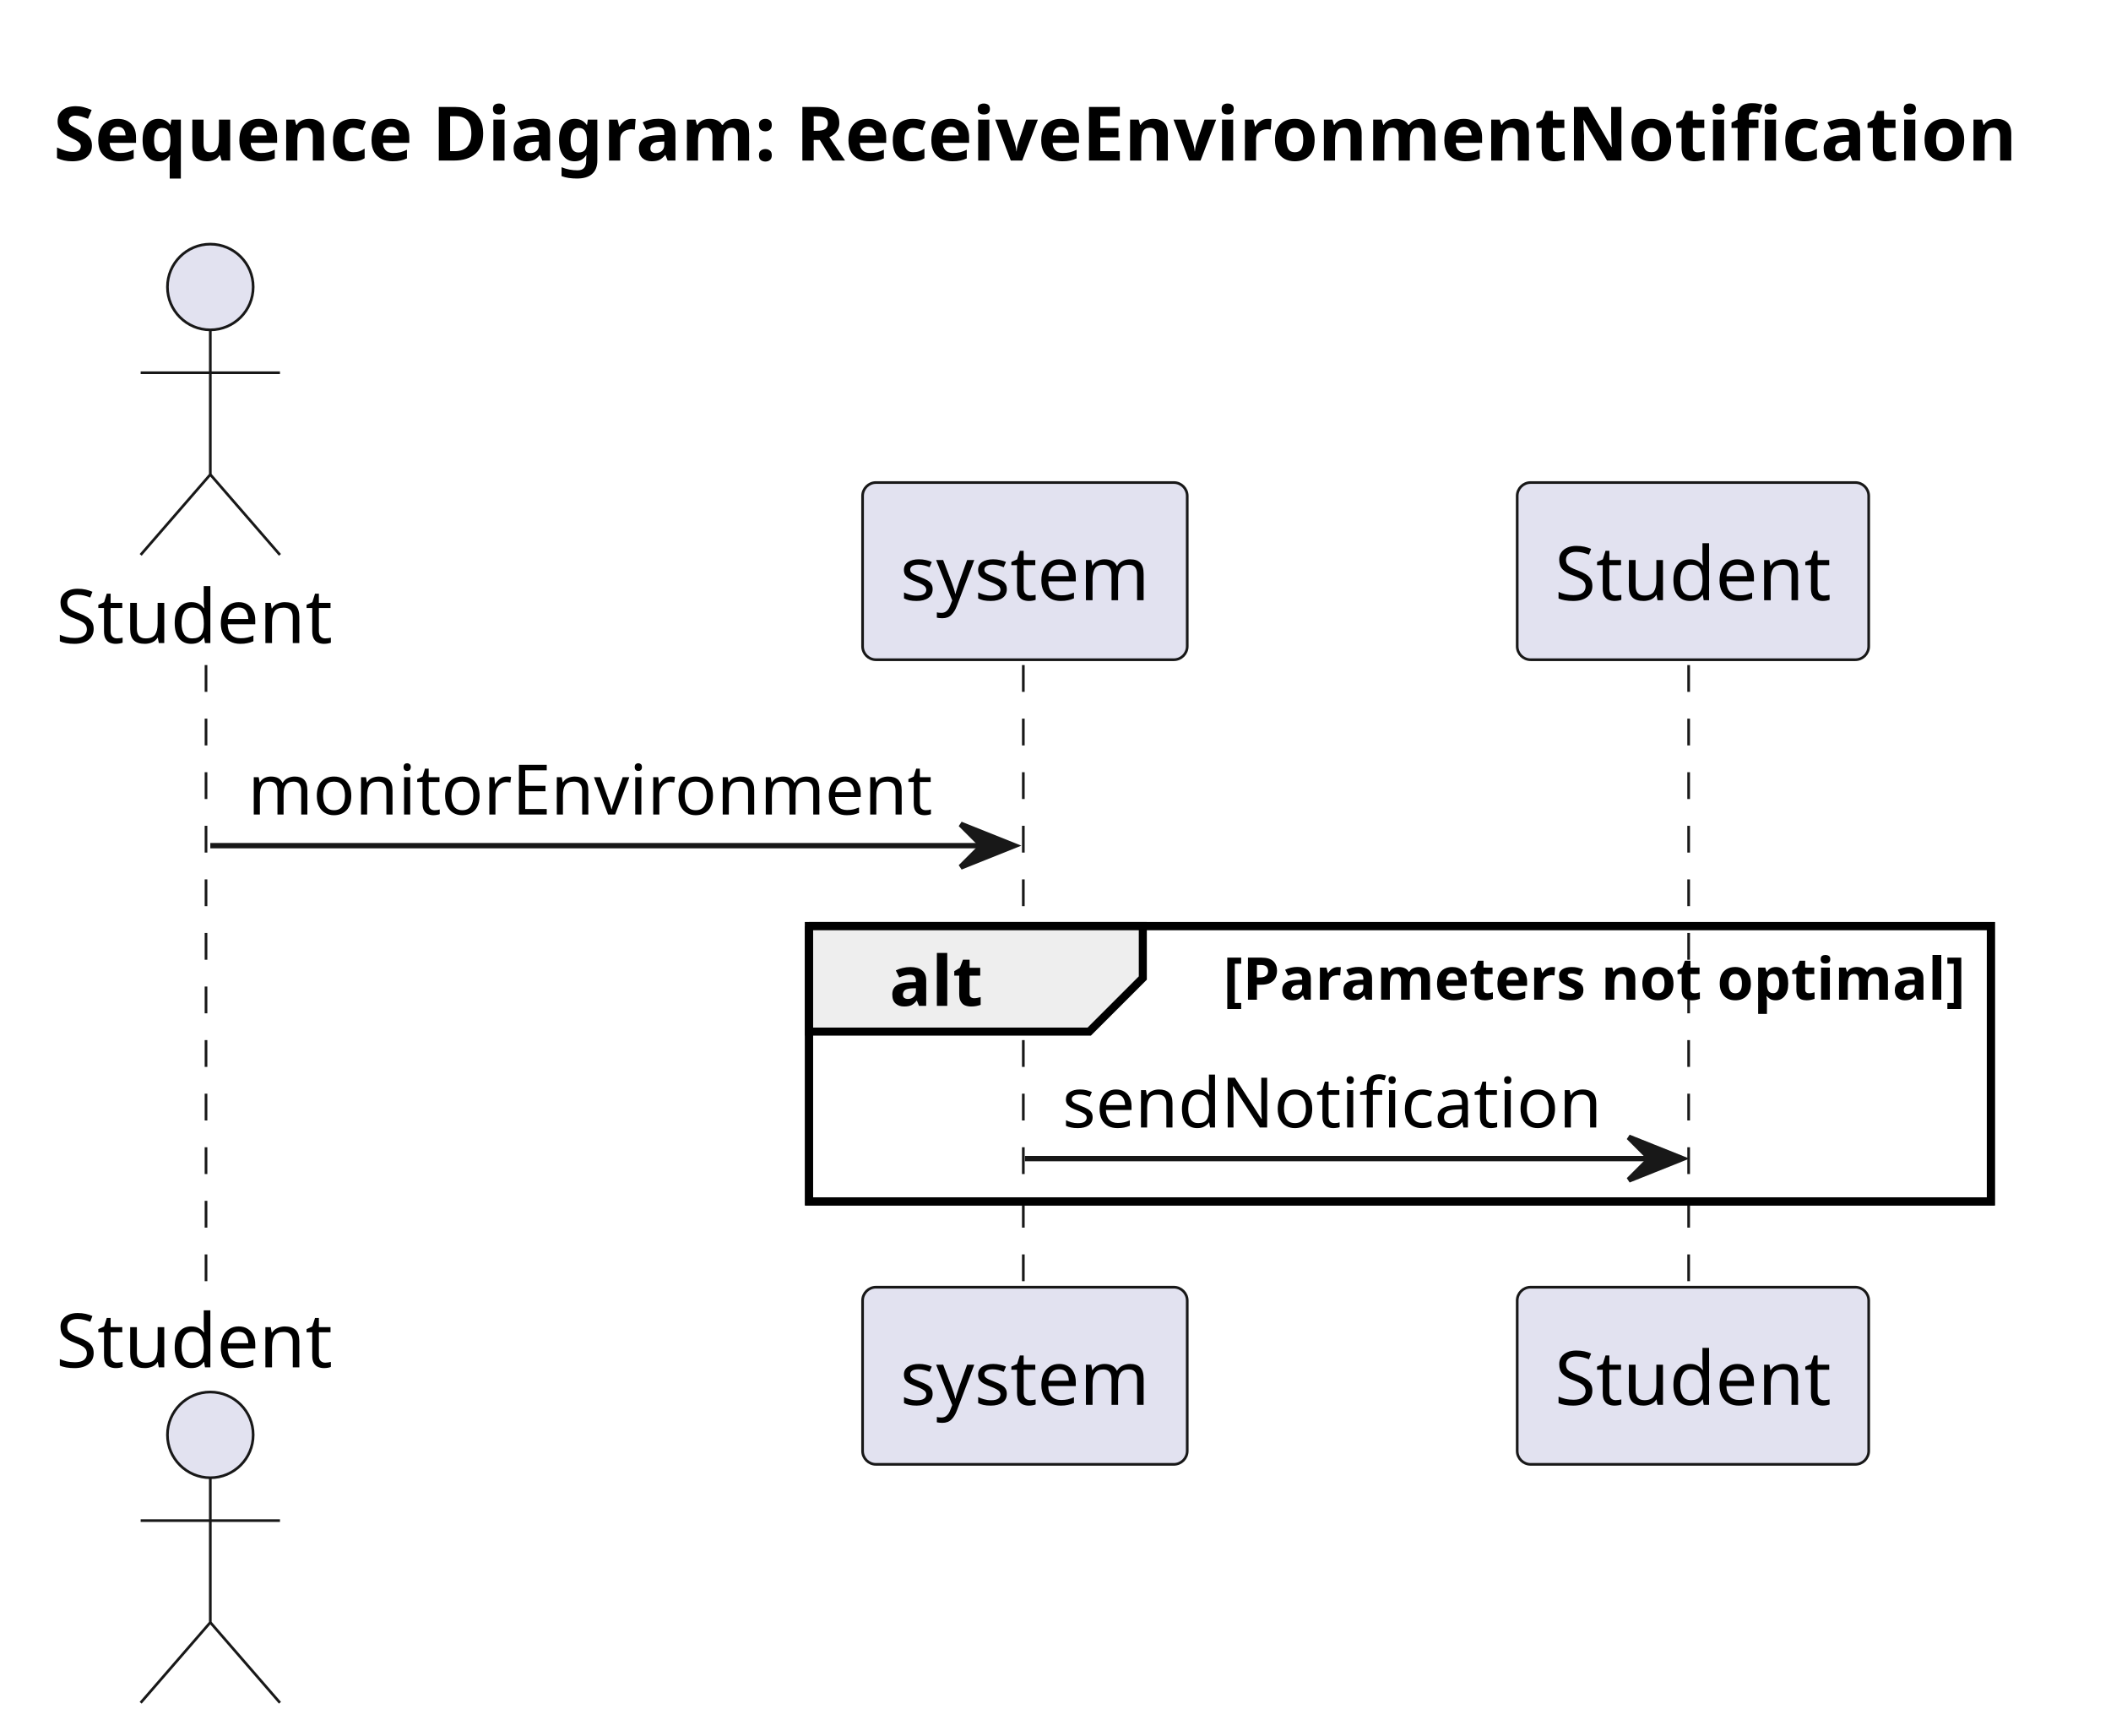
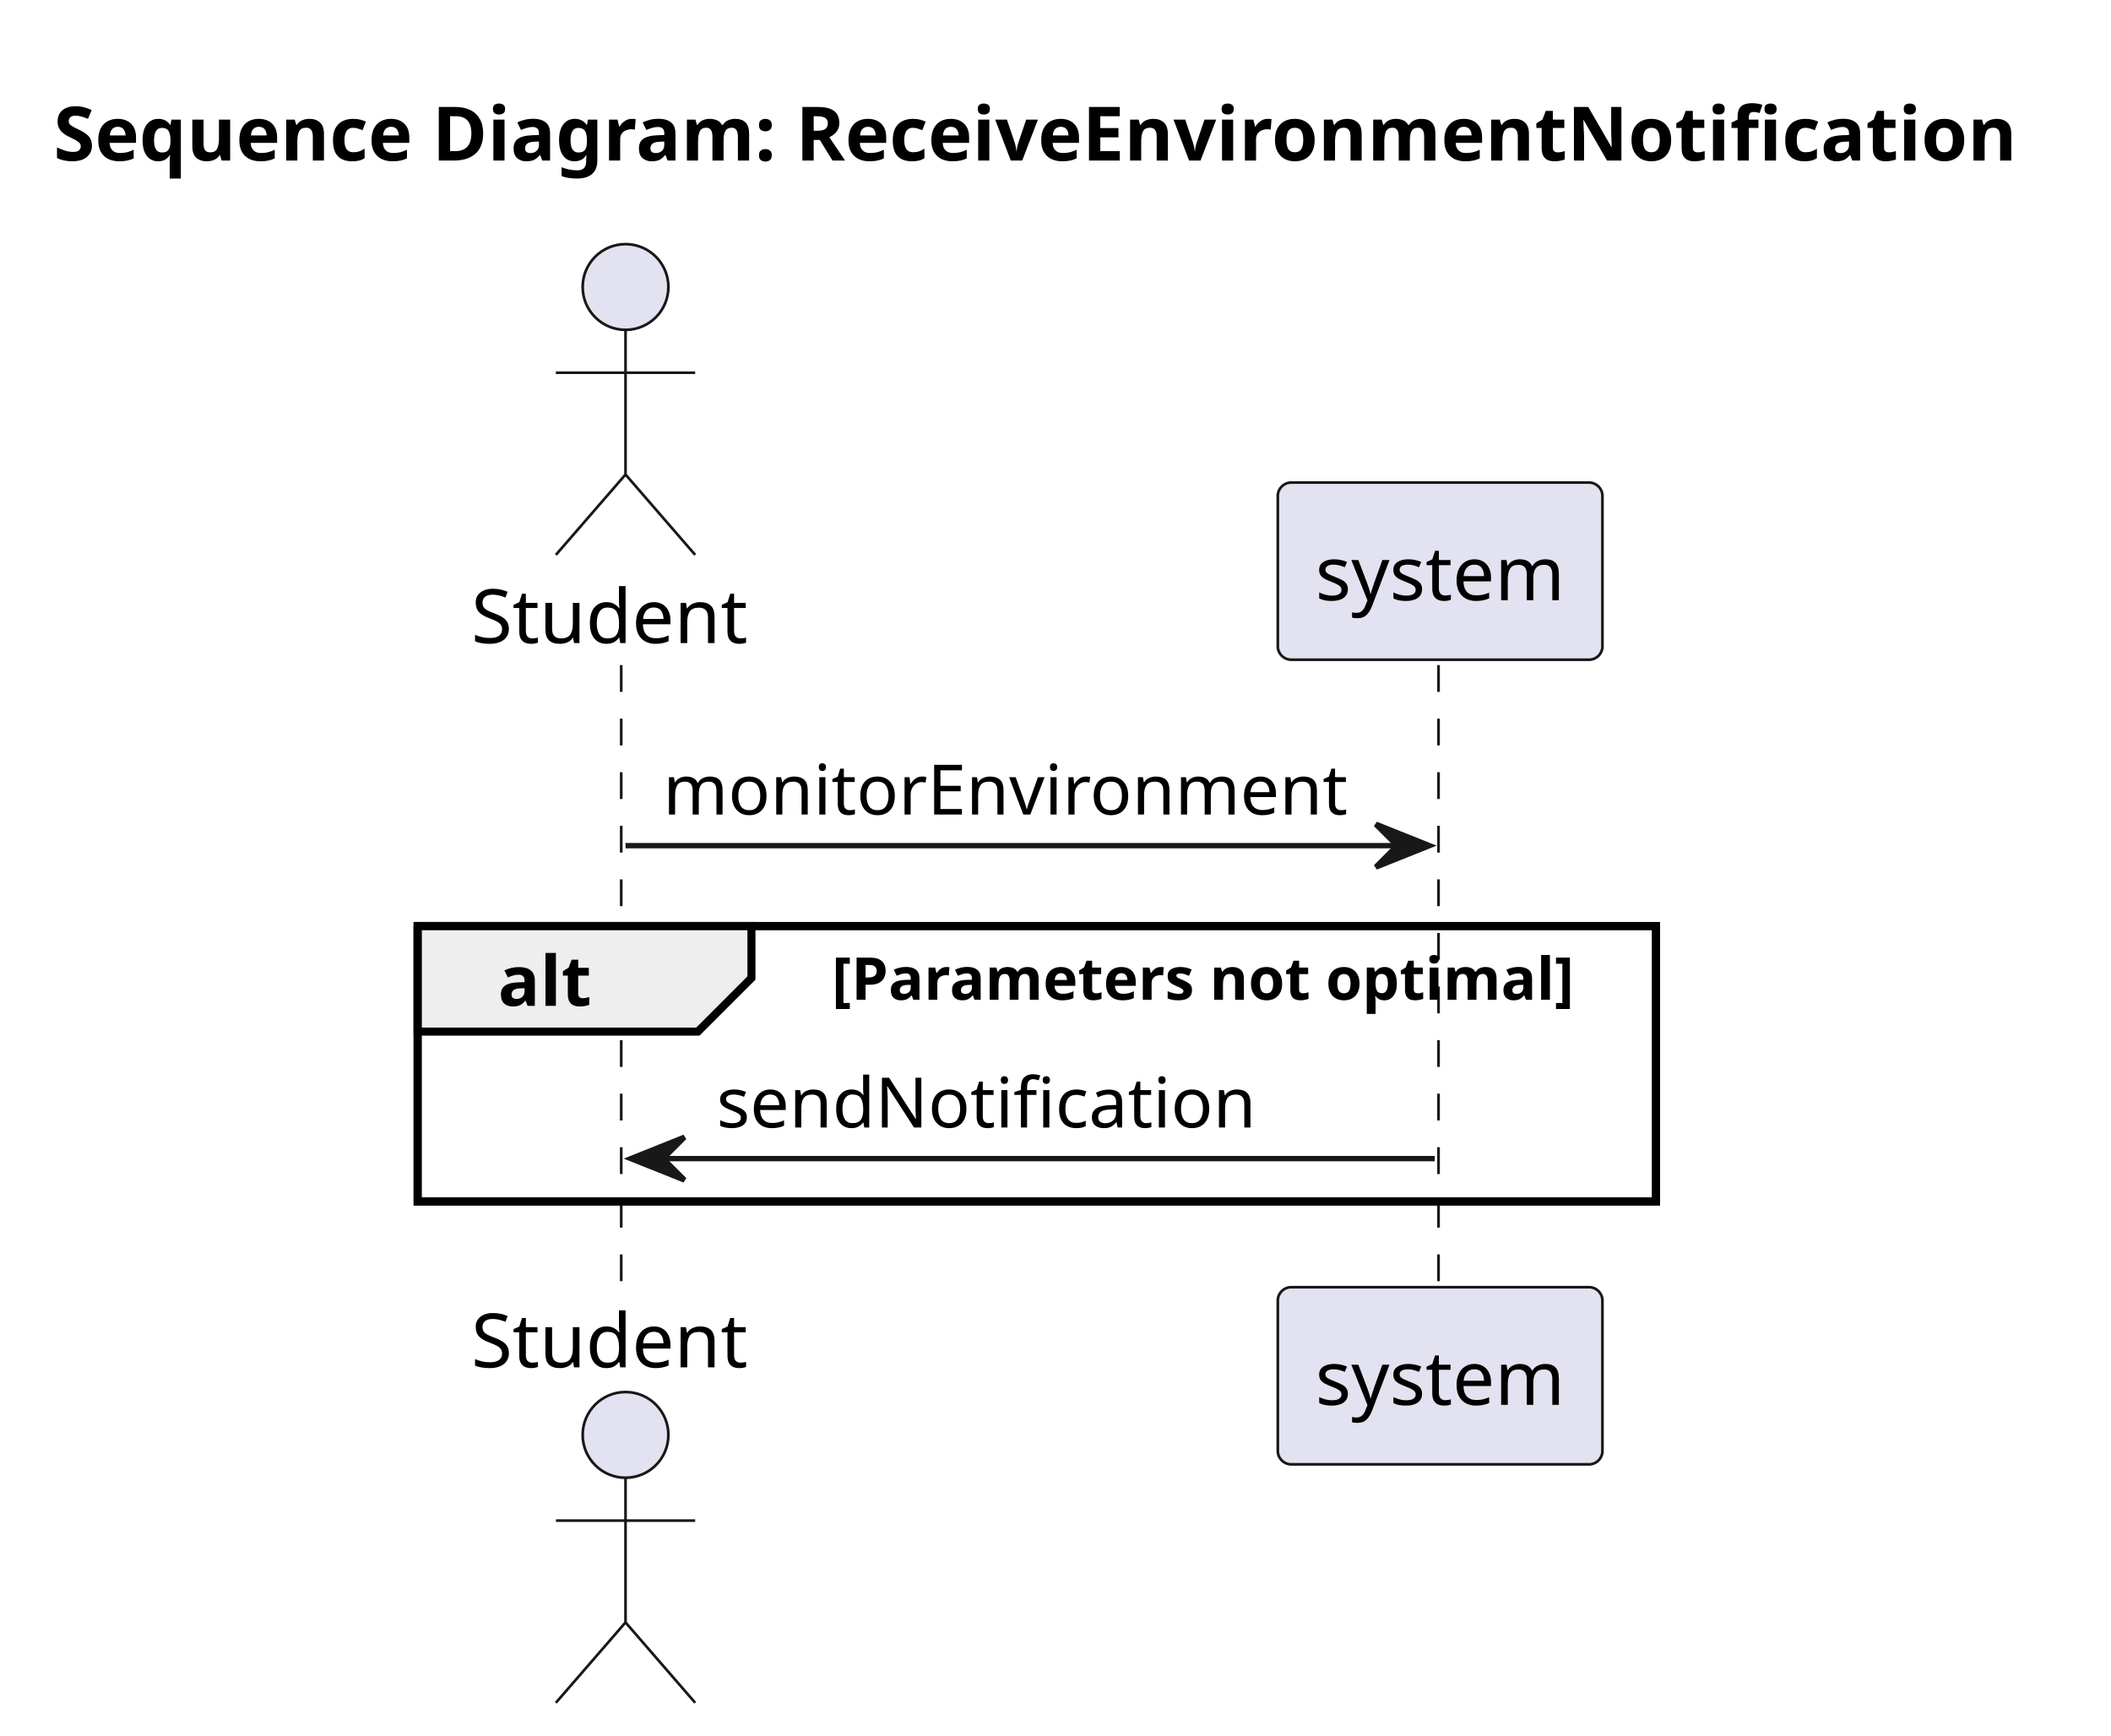
<svg xmlns="http://www.w3.org/2000/svg" contentStyleType="text/css" data-diagram-type="SEQUENCE" height="324px" preserveAspectRatio="none" style="width:394px;height:324px;background:#FFFFFF;" version="1.1" viewBox="0 0 394 324" width="394px" zoomAndPan="magnify">
  <defs />
  <g>
    <text fill="#000000" font-family="sans-serif" font-size="14" font-weight="bold" lengthAdjust="spacing" textLength="366.029" x="10" y="29.966">Sequence Diagram: ReceiveEnvironmentNotification</text>
-     <rect fill="none" height="51.412" style="stroke:#000000;stroke-width:1.5;" width="220.583" x="150.994" y="172.842" />
+     <rect fill="none" height="51.412" style="stroke:#000000;stroke-width:1.5;" width="231.135" x="77.947" y="172.842" />
    <g class="participant-lifeline" data-entity-uid="part1" data-qualified-name="Actor" id="part1-lifeline">
      <g>
-         <rect fill="#000000" fill-opacity="0" height="117.118" width="8" x="35.253" y="124.136" />
-         <line style="stroke:#181818;stroke-width:0.5;stroke-dasharray:5,5;" x1="38.451" x2="38.451" y1="124.136" y2="241.254" />
+         <rect fill="#000000" fill-opacity="0" height="117.118" width="8" x="112.749" y="124.136" />
+         <line style="stroke:#181818;stroke-width:0.5;stroke-dasharray:5,5;" x1="115.947" x2="115.947" y1="124.136" y2="241.254" />
      </g>
    </g>
    <g class="participant-lifeline" data-entity-uid="part2" data-qualified-name="System" id="part2-lifeline">
      <g>
-         <rect fill="#000000" fill-opacity="0" height="117.118" width="8" x="187.29" y="124.136" />
-         <line style="stroke:#181818;stroke-width:0.5;stroke-dasharray:5,5;" x1="190.994" x2="190.994" y1="124.136" y2="241.254" />
-       </g>
-     </g>
-     <g class="participant-lifeline" data-entity-uid="part3" data-qualified-name="Student" id="part3-lifeline">
-       <g>
-         <rect fill="#000000" fill-opacity="0" height="117.118" width="8" x="311.975" y="124.136" />
-         <line style="stroke:#181818;stroke-width:0.5;stroke-dasharray:5,5;" x1="315.173" x2="315.173" y1="124.136" y2="241.254" />
+         <rect fill="#000000" fill-opacity="0" height="117.118" width="8" x="264.786" y="124.136" />
+         <line style="stroke:#181818;stroke-width:0.5;stroke-dasharray:5,5;" x1="268.49" x2="268.49" y1="124.136" y2="241.254" />
      </g>
    </g>
    <g class="participant participant-head" data-entity-uid="part1" data-qualified-name="Actor" id="part1-head">
-       <text fill="#000000" font-family="sans-serif" font-size="14" lengthAdjust="spacing" textLength="51.604" x="10.451" y="120.034">Student</text>
-       <ellipse cx="39.253" cy="53.568" fill="#E2E2F0" rx="8" ry="8" style="stroke:#181818;stroke-width:0.5;" />
-       <path d="M39.253,61.568 L39.253,88.568 M26.253,69.568 L52.253,69.568 M39.253,88.568 L26.253,103.568 M39.253,88.568 L52.253,103.568" fill="none" style="stroke:#181818;stroke-width:0.5;" />
+       <text fill="#000000" font-family="sans-serif" font-size="14" lengthAdjust="spacing" textLength="51.604" x="87.947" y="120.034">Student</text>
+       <ellipse cx="116.749" cy="53.568" fill="#E2E2F0" rx="8" ry="8" style="stroke:#181818;stroke-width:0.5;" />
+       <path d="M116.749,61.568 L116.749,88.568 M103.749,69.568 L129.749,69.568 M116.749,88.568 L103.749,103.568 M116.749,88.568 L129.749,103.568" fill="none" style="stroke:#181818;stroke-width:0.5;" />
    </g>
    <g class="participant participant-tail" data-entity-uid="part1" data-qualified-name="Actor" id="part1-tail">
-       <text fill="#000000" font-family="sans-serif" font-size="14" lengthAdjust="spacing" textLength="51.604" x="10.451" y="255.22">Student</text>
-       <ellipse cx="39.253" cy="267.822" fill="#E2E2F0" rx="8" ry="8" style="stroke:#181818;stroke-width:0.5;" />
-       <path d="M39.253,275.822 L39.253,302.822 M26.253,283.822 L52.253,283.822 M39.253,302.822 L26.253,317.822 M39.253,302.822 L52.253,317.822" fill="none" style="stroke:#181818;stroke-width:0.5;" />
+       <text fill="#000000" font-family="sans-serif" font-size="14" lengthAdjust="spacing" textLength="51.604" x="87.947" y="255.22">Student</text>
+       <ellipse cx="116.749" cy="267.822" fill="#E2E2F0" rx="8" ry="8" style="stroke:#181818;stroke-width:0.5;" />
+       <path d="M116.749,275.822 L116.749,302.822 M103.749,283.822 L129.749,283.822 M116.749,302.822 L103.749,317.822 M116.749,302.822 L129.749,317.822" fill="none" style="stroke:#181818;stroke-width:0.5;" />
    </g>
    <g class="participant participant-head" data-entity-uid="part2" data-qualified-name="System" id="part2-head">
-       <rect fill="#E2E2F0" height="33.068" rx="2.5" ry="2.5" style="stroke:#181818;stroke-width:0.5;" width="60.592" x="160.994" y="90.068" />
-       <text fill="#000000" font-family="sans-serif" font-size="14" lengthAdjust="spacing" textLength="46.592" x="167.994" y="112.034">system</text>
+       <rect fill="#E2E2F0" height="33.068" rx="2.5" ry="2.5" style="stroke:#181818;stroke-width:0.5;" width="60.592" x="238.49" y="90.068" />
+       <text fill="#000000" font-family="sans-serif" font-size="14" lengthAdjust="spacing" textLength="46.592" x="245.49" y="112.034">system</text>
    </g>
    <g class="participant participant-tail" data-entity-uid="part2" data-qualified-name="System" id="part2-tail">
-       <rect fill="#E2E2F0" height="33.068" rx="2.5" ry="2.5" style="stroke:#181818;stroke-width:0.5;" width="60.592" x="160.994" y="240.254" />
-       <text fill="#000000" font-family="sans-serif" font-size="14" lengthAdjust="spacing" textLength="46.592" x="167.994" y="262.22">system</text>
-     </g>
-     <g class="participant participant-head" data-entity-uid="part3" data-qualified-name="Student" id="part3-head">
-       <rect fill="#E2E2F0" height="33.068" rx="2.5" ry="2.5" style="stroke:#181818;stroke-width:0.5;" width="65.604" x="283.173" y="90.068" />
-       <text fill="#000000" font-family="sans-serif" font-size="14" lengthAdjust="spacing" textLength="51.604" x="290.173" y="112.034">Student</text>
-     </g>
-     <g class="participant participant-tail" data-entity-uid="part3" data-qualified-name="Student" id="part3-tail">
-       <rect fill="#E2E2F0" height="33.068" rx="2.5" ry="2.5" style="stroke:#181818;stroke-width:0.5;" width="65.604" x="283.173" y="240.254" />
-       <text fill="#000000" font-family="sans-serif" font-size="14" lengthAdjust="spacing" textLength="51.604" x="290.173" y="262.22">Student</text>
+       <rect fill="#E2E2F0" height="33.068" rx="2.5" ry="2.5" style="stroke:#181818;stroke-width:0.5;" width="60.592" x="238.49" y="240.254" />
+       <text fill="#000000" font-family="sans-serif" font-size="14" lengthAdjust="spacing" textLength="46.592" x="245.49" y="262.22">system</text>
    </g>
    <g class="message" data-entity-1="part1" data-entity-2="part2" id="msg1">
-       <polygon fill="#181818" points="179.29,153.842,189.29,157.842,179.29,161.842,183.29,157.842" style="stroke:#181818;stroke-width:1;" />
-       <line style="stroke:#181818;stroke-width:1;" x1="39.253" x2="185.29" y1="157.842" y2="157.842" />
-       <text fill="#000000" font-family="sans-serif" font-size="13" lengthAdjust="spacing" textLength="128.037" x="46.253" y="152.033">monitorEnvironment</text>
+       <polygon fill="#181818" points="256.786,153.842,266.786,157.842,256.786,161.842,260.786,157.842" style="stroke:#181818;stroke-width:1;" />
+       <line style="stroke:#181818;stroke-width:1;" x1="116.749" x2="262.786" y1="157.842" y2="157.842" />
+       <text fill="#000000" font-family="sans-serif" font-size="13" lengthAdjust="spacing" textLength="128.037" x="123.749" y="152.033">monitorEnvironment</text>
    </g>
-     <path d="M150.994,172.842 L213.297,172.842 L213.297,182.548 L203.297,192.548 L150.994,192.548 L150.994,172.842" fill="#EEEEEE" style="stroke:#000000;stroke-width:1.5;" />
-     <rect fill="none" height="51.412" style="stroke:#000000;stroke-width:1.5;" width="220.583" x="150.994" y="172.842" />
-     <text fill="#000000" font-family="sans-serif" font-size="13" font-weight="bold" lengthAdjust="spacing" textLength="17.303" x="165.994" y="187.739">alt</text>
-     <text fill="#000000" font-family="sans-serif" font-size="11" font-weight="bold" lengthAdjust="spacing" textLength="138.28" x="228.297" y="186.601">[Parameters not optimal]</text>
-     <g class="message" data-entity-1="part2" data-entity-2="part3" id="msg2">
-       <polygon fill="#181818" points="303.975,212.254,313.975,216.254,303.975,220.254,307.975,216.254" style="stroke:#181818;stroke-width:1;" />
-       <line style="stroke:#181818;stroke-width:1;" x1="191.29" x2="309.975" y1="216.254" y2="216.254" />
-       <text fill="#000000" font-family="sans-serif" font-size="13" lengthAdjust="spacing" textLength="100.685" x="198.29" y="210.445">sendNotification</text>
+     <path d="M77.947,172.842 L140.25,172.842 L140.25,182.548 L130.25,192.548 L77.947,192.548 L77.947,172.842" fill="#EEEEEE" style="stroke:#000000;stroke-width:1.5;" />
+     <rect fill="none" height="51.412" style="stroke:#000000;stroke-width:1.5;" width="231.135" x="77.947" y="172.842" />
+     <text fill="#000000" font-family="sans-serif" font-size="13" font-weight="bold" lengthAdjust="spacing" textLength="17.303" x="92.947" y="187.739">alt</text>
+     <text fill="#000000" font-family="sans-serif" font-size="11" font-weight="bold" lengthAdjust="spacing" textLength="138.28" x="155.25" y="186.601">[Parameters not optimal]</text>
+     <g class="message" data-entity-1="part2" data-entity-2="part1" id="msg2">
+       <polygon fill="#181818" points="127.749,212.254,117.749,216.254,127.749,220.254,123.749,216.254" style="stroke:#181818;stroke-width:1;" />
+       <line style="stroke:#181818;stroke-width:1;" x1="121.749" x2="267.786" y1="216.254" y2="216.254" />
+       <text fill="#000000" font-family="sans-serif" font-size="13" lengthAdjust="spacing" textLength="100.685" x="133.749" y="210.445">sendNotification</text>
    </g>
  </g>
</svg>
